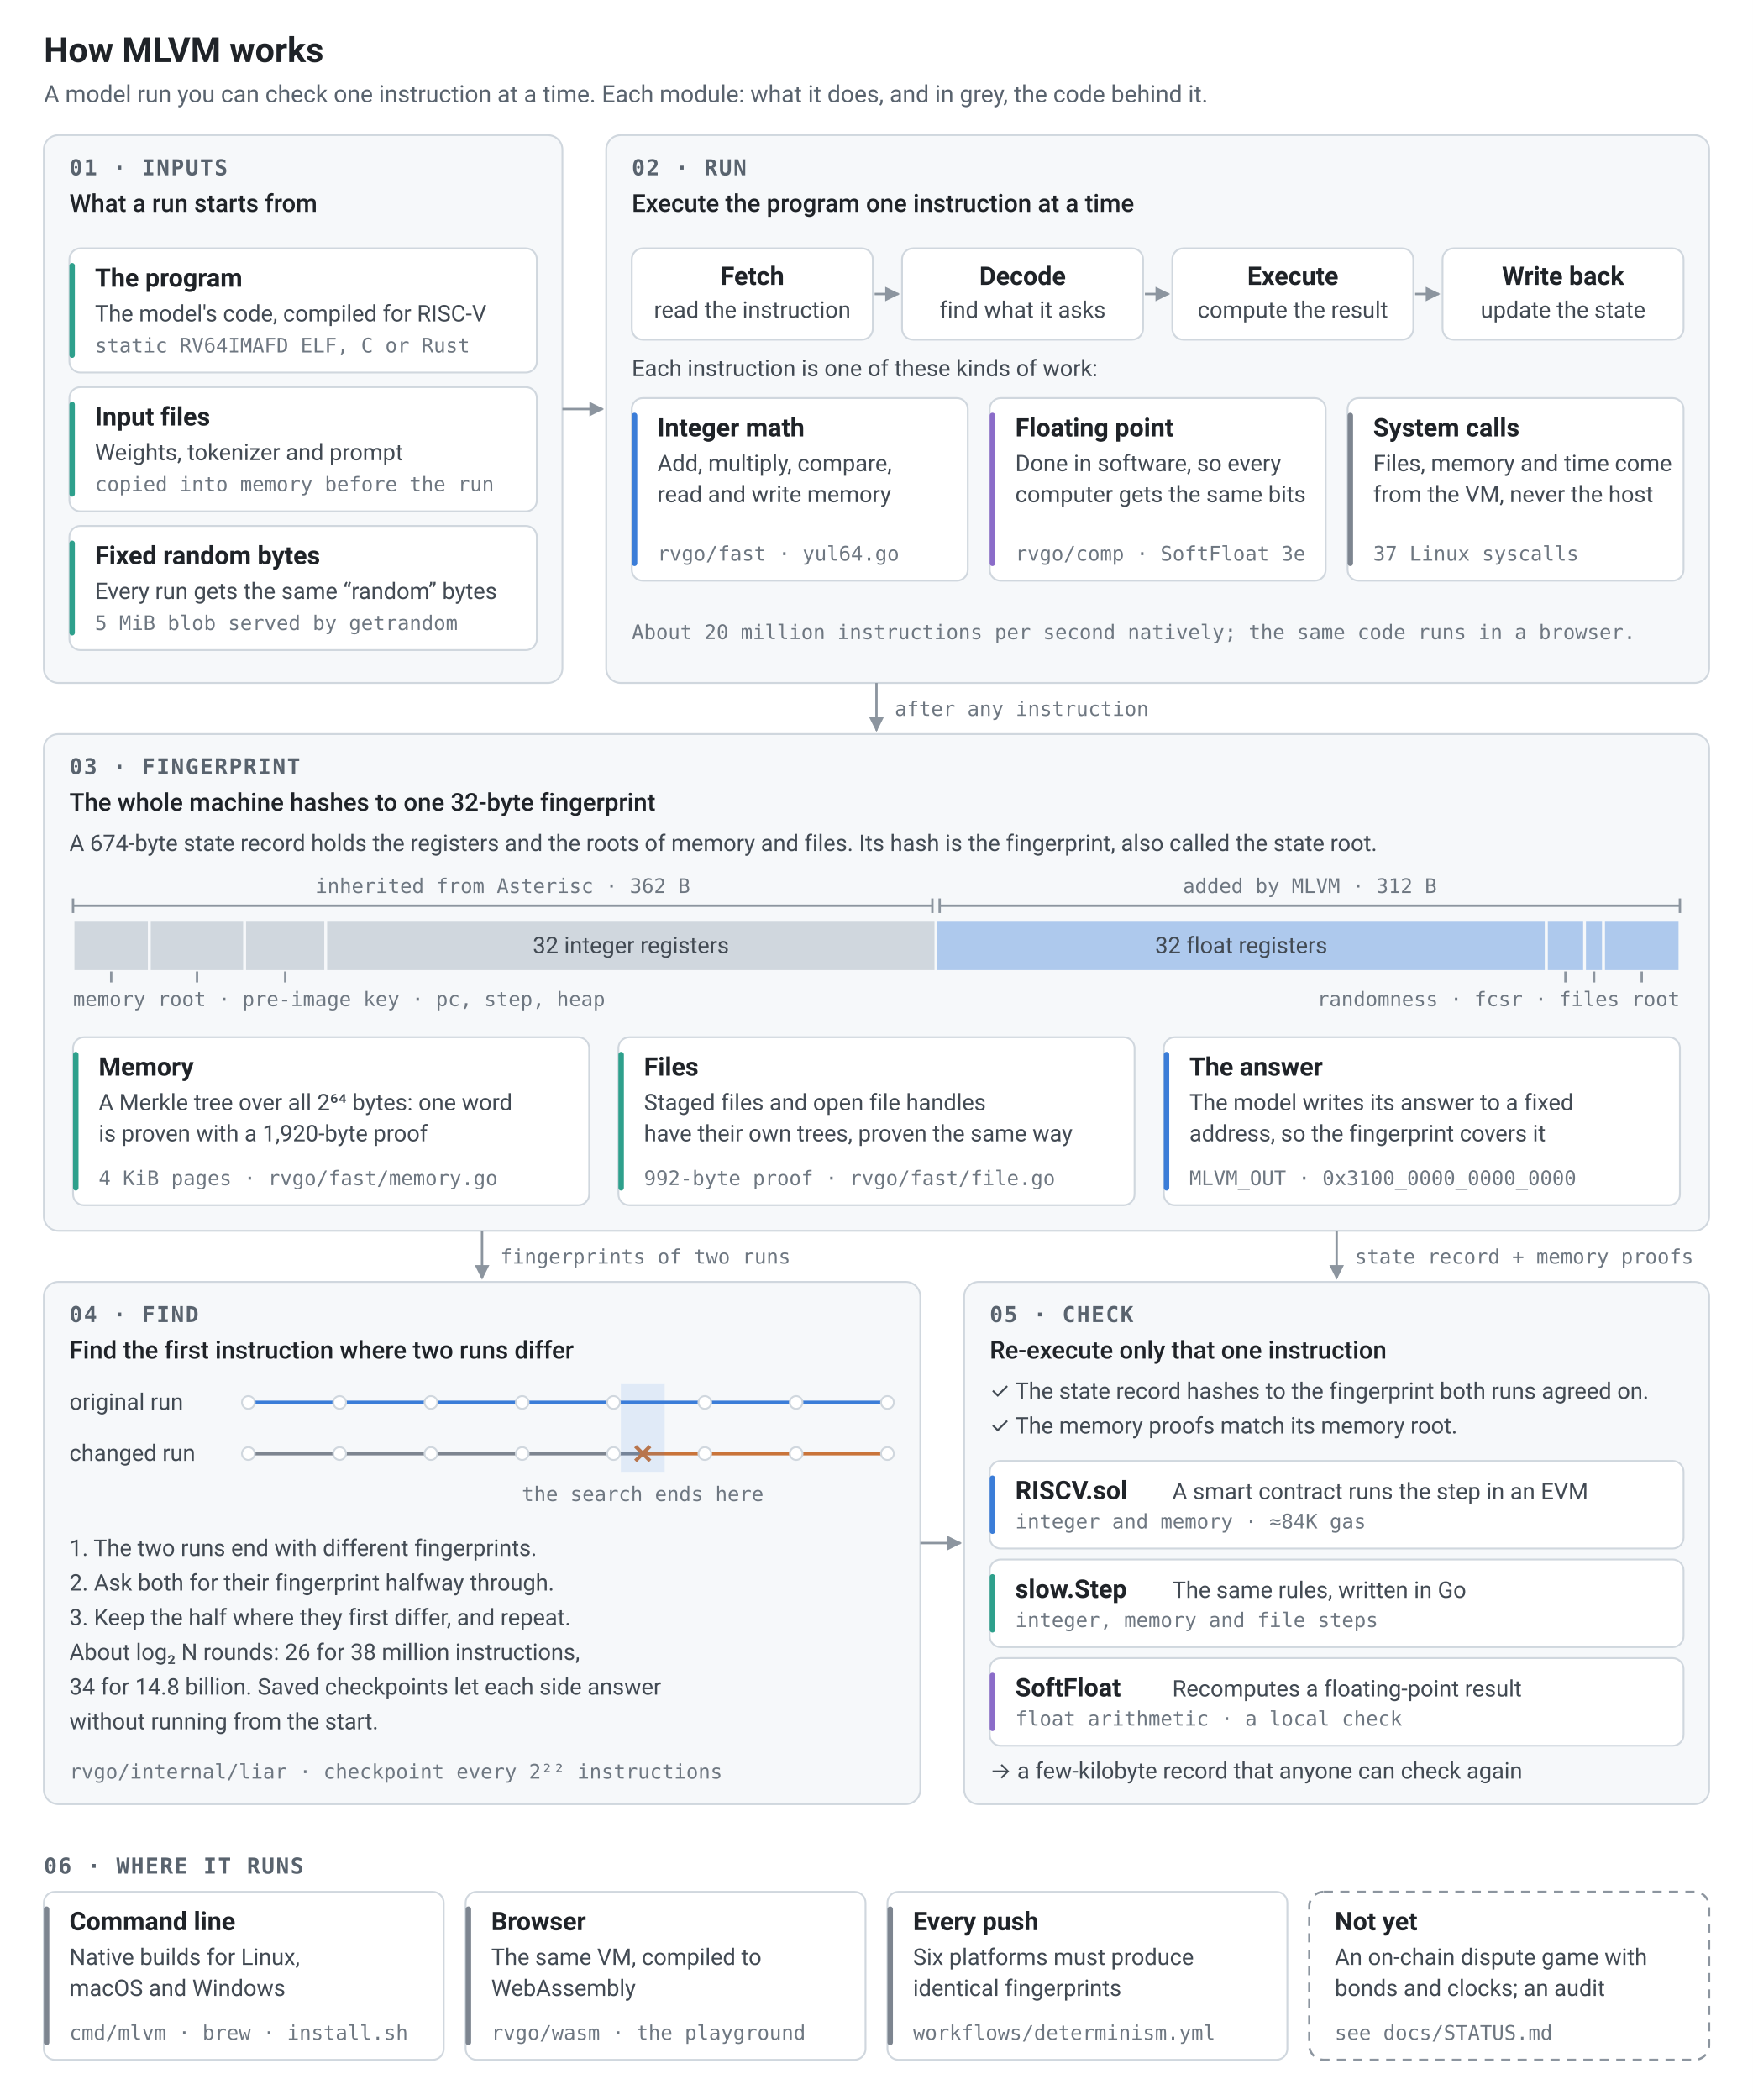
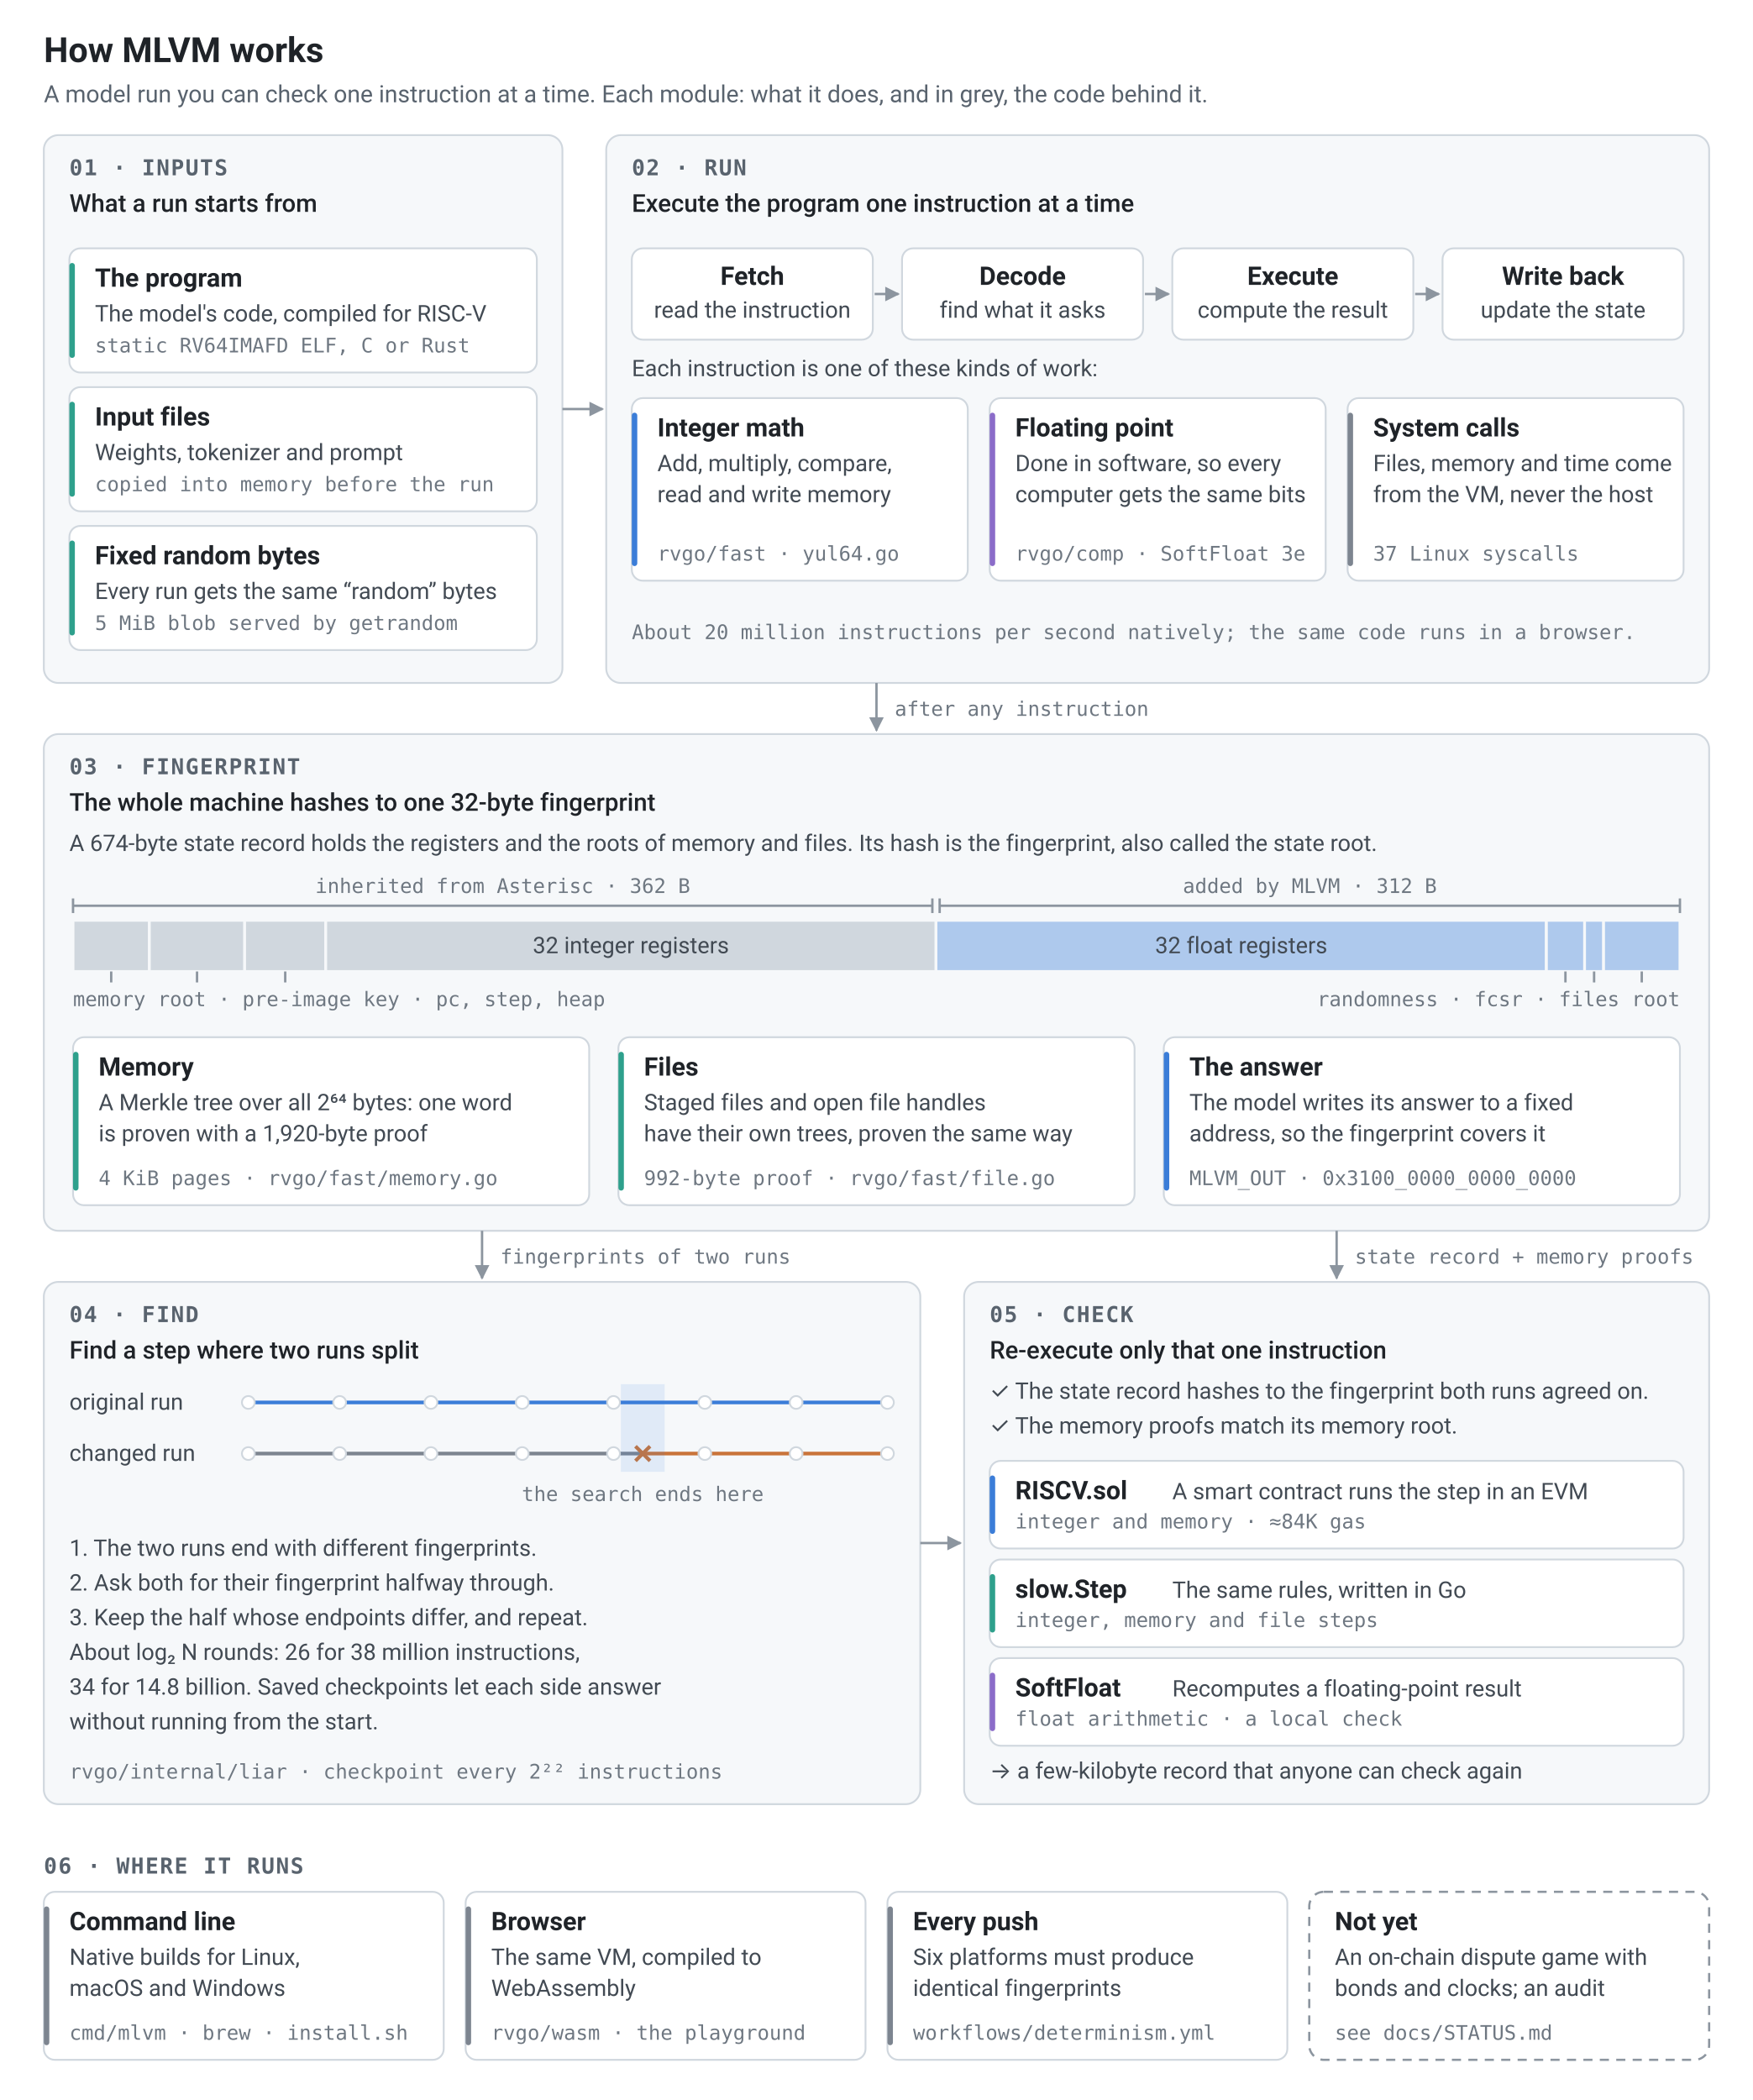
- <svg xmlns="http://www.w3.org/2000/svg" viewBox="0 0 960 1150" width="960" height="1150" role="img" aria-label="How MLVM works: the inputs of a run, executing one instruction at a time, fingerprinting the whole machine, finding the first disagreement between two runs, and checking that one instruction">
+ <svg xmlns="http://www.w3.org/2000/svg" viewBox="0 0 960 1150" width="960" height="1150" role="img" aria-label="How MLVM works: the inputs of a run, executing one instruction at a time, fingerprinting the whole machine, finding a disputed step between two runs, and checking that one instruction">
  <style>
    .bg    { fill: #ffffff; }
    .panel { fill: #f6f8fa; stroke: #d0d7de; stroke-width: 1; }
    .card  { fill: #ffffff; stroke: #d0d7de; stroke-width: 1; }
    .void  { fill: none; stroke: #8c959f; stroke-width: 1.2; stroke-dasharray: 5 4; }
    .title { fill: #1f2328; font: 600 19px ui-sans-serif, -apple-system, "Segoe UI", Roboto, sans-serif; }
    .sub   { fill: #59636e; font: 400 13px ui-sans-serif, -apple-system, "Segoe UI", Roboto, sans-serif; }
    .lbl   { fill: #1f2328; font: 500 13.5px ui-sans-serif, -apple-system, "Segoe UI", Roboto, sans-serif; }
    .hdr   { fill: #59636e; font: 700 12px ui-monospace, SFMono-Regular, Menlo, Consolas, monospace; letter-spacing: 0.06em; }
    .m     { fill: #1f2328; font: 400 12px ui-monospace, SFMono-Regular, Menlo, Consolas, monospace; }
    .mm    { fill: #59636e; font: 400 12px ui-monospace, SFMono-Regular, Menlo, Consolas, monospace; }
    .ms    { fill: #59636e; font: 400 11px ui-monospace, SFMono-Regular, Menlo, Consolas, monospace; }
    .tag   { font: 700 12px ui-monospace, SFMono-Regular, Menlo, Consolas, monospace; }
    .stage { fill: #1f2328; font: 700 12px ui-monospace, SFMono-Regular, Menlo, Consolas, monospace; }
    .wire  { stroke: #8c959f; stroke-width: 1.3; fill: none; }
    .head  { fill: #8c959f; }
    .seg   { fill: #d0d7de; stroke: #f6f8fa; stroke-width: 1.5; }
    .segn  { fill: #3b7dd8; fill-opacity: 0.38; stroke: #f6f8fa; stroke-width: 1.5; }
    .mt    { fill: #1f2328; font: 600 14px ui-sans-serif, -apple-system, "Segoe UI", Roboto, sans-serif; }
    .d     { fill: #424a53; font: 400 12.5px ui-sans-serif, -apple-system, "Segoe UI", Roboto, sans-serif; }
    .c     { fill: #6e7781; font: 400 11px ui-monospace, SFMono-Regular, Menlo, Consolas, monospace; }
    .ok    { fill: #1a7f37; font: 600 12.5px ui-sans-serif, -apple-system, "Segoe UI", Roboto, sans-serif; }
    @media (prefers-color-scheme: dark) {
      .bg    { fill: #0d1117; }
      .panel { fill: #161b22; stroke: #30363d; }
      .card  { fill: #0d1117; stroke: #30363d; }
      .void  { stroke: #6e7681; }
      .title, .lbl, .m, .stage { fill: #e6edf3; }
      .sub, .hdr, .mm, .ms { fill: #9198a1; }
      .wire  { stroke: #6e7681; }
      .head  { fill: #6e7681; }
      .seg   { fill: #30363d; stroke: #161b22; }
      .segn  { fill-opacity: 0.55; stroke: #161b22; }
      .mt    { fill: #e6edf3; }
      .d     { fill: #b7bdc8; }
      .c     { fill: #7d8590; }
      .ok    { fill: #3fb950; }
    }
  </style>
  <defs>
    <marker id="ah" viewBox="0 0 10 10" refX="9" refY="5" markerWidth="8" markerHeight="8" markerUnits="userSpaceOnUse" orient="auto-start-reverse">
      <path class="head" d="M0,0 L10,5 L0,10 z" />
    </marker>
  </defs>
  <rect class="bg" width="960" height="1150" />
  <text class="title" x="24" y="34">How MLVM works</text>
  <text class="sub" x="24" y="56">A model run you can check one instruction at a time. Each module: what it does, and in grey, the code behind it.</text>
  <rect class="panel" x="24" y="74" width="284" height="300" rx="8" />
  <text class="hdr" x="38" y="96">01 · INPUTS</text>
  <text class="lbl" x="38" y="116">What a run starts from</text>
  <rect class="card" x="38" y="136" width="256" height="68" rx="6" />
  <rect x="38" y="144" width="3" height="52" rx="1.5" fill="#2ea08c" />
  <text class="mt" x="52" y="157">The program</text>
  <text class="d" x="52" y="176">The model's code, compiled for RISC-V</text>
  <text class="c" x="52" y="193">static RV64IMAFD ELF, C or Rust</text>
  <rect class="card" x="38" y="212" width="256" height="68" rx="6" />
  <rect x="38" y="220" width="3" height="52" rx="1.5" fill="#2ea08c" />
  <text class="mt" x="52" y="233">Input files</text>
  <text class="d" x="52" y="252">Weights, tokenizer and prompt</text>
  <text class="c" x="52" y="269">copied into memory before the run</text>
  <rect class="card" x="38" y="288" width="256" height="68" rx="6" />
  <rect x="38" y="296" width="3" height="52" rx="1.5" fill="#2ea08c" />
  <text class="mt" x="52" y="309">Fixed random bytes</text>
  <text class="d" x="52" y="328">Every run gets the same “random” bytes</text>
  <text class="c" x="52" y="345">5 MiB blob served by getrandom</text>
  <line class="wire" x1="308" y1="224" x2="330" y2="224" marker-end="url(#ah)" />
  <rect class="panel" x="332" y="74" width="604" height="300" rx="8" />
  <text class="hdr" x="346" y="96">02 · RUN</text>
  <text class="lbl" x="346" y="116">Execute the program one instruction at a time</text>
  <rect class="card" x="346" y="136" width="132" height="50" rx="6" />
  <text class="mt" x="412" y="156" text-anchor="middle">Fetch</text>
  <text class="d" x="412" y="174" text-anchor="middle">read the instruction</text>
  <rect class="card" x="494" y="136" width="132" height="50" rx="6" />
  <text class="mt" x="560" y="156" text-anchor="middle">Decode</text>
  <text class="d" x="560" y="174" text-anchor="middle">find what it asks</text>
  <line class="wire" x1="479" y1="161" x2="492" y2="161" marker-end="url(#ah)" />
  <rect class="card" x="642" y="136" width="132" height="50" rx="6" />
  <text class="mt" x="708" y="156" text-anchor="middle">Execute</text>
  <text class="d" x="708" y="174" text-anchor="middle">compute the result</text>
  <line class="wire" x1="627" y1="161" x2="640" y2="161" marker-end="url(#ah)" />
  <rect class="card" x="790" y="136" width="132" height="50" rx="6" />
  <text class="mt" x="856" y="156" text-anchor="middle">Write back</text>
  <text class="d" x="856" y="174" text-anchor="middle">update the state</text>
  <line class="wire" x1="775" y1="161" x2="788" y2="161" marker-end="url(#ah)" />
  <text class="d" x="346" y="206">Each instruction is one of these kinds of work:</text>
  <rect class="card" x="346" y="218" width="184" height="100" rx="6" />
  <rect x="346" y="226" width="3" height="84" rx="1.5" fill="#3b7dd8" />
  <text class="mt" x="360" y="239">Integer math</text>
  <text class="d" x="360" y="258">Add, multiply, compare,</text>
  <text class="d" x="360" y="275">read and write memory</text>
  <text class="c" x="360" y="307">rvgo/fast · yul64.go</text>
  <rect class="card" x="542" y="218" width="184" height="100" rx="6" />
  <rect x="542" y="226" width="3" height="84" rx="1.5" fill="#8b6cc9" />
  <text class="mt" x="556" y="239">Floating point</text>
  <text class="d" x="556" y="258">Done in software, so every</text>
  <text class="d" x="556" y="275">computer gets the same bits</text>
  <text class="c" x="556" y="307">rvgo/comp · SoftFloat 3e</text>
  <rect class="card" x="738" y="218" width="184" height="100" rx="6" />
  <rect x="738" y="226" width="3" height="84" rx="1.5" fill="#7d8590" />
  <text class="mt" x="752" y="239">System calls</text>
  <text class="d" x="752" y="258">Files, memory and time come</text>
  <text class="d" x="752" y="275">from the VM, never the host</text>
  <text class="c" x="752" y="307">37 Linux syscalls</text>
  <text class="c" x="346" y="350">About 20 million instructions per second natively; the same code runs in a browser.</text>
  <line class="wire" x1="480" y1="374" x2="480" y2="400" marker-end="url(#ah)" />
  <text class="c" x="490" y="392">after any instruction</text>
  <rect class="panel" x="24" y="402" width="912" height="272" rx="8" />
  <text class="hdr" x="38" y="424">03 · FINGERPRINT</text>
  <text class="lbl" x="38" y="444">The whole machine hashes to one 32-byte fingerprint</text>
  <text class="d" x="38" y="466">A 674-byte state record holds the registers and the roots of memory and files. Its hash is the fingerprint, also called the state root.</text>
  <line class="wire" x1="40.0" y1="496" x2="510.6" y2="496" />
  <line class="wire" x1="40.0" y1="492" x2="40.0" y2="500" />
  <line class="wire" x1="510.6" y1="492" x2="510.6" y2="500" />
  <text class="c" x="275.32" y="489" text-anchor="middle">inherited from Asterisc · 362 B</text>
  <line class="wire" x1="514.6" y1="496" x2="920.0" y2="496" />
  <line class="wire" x1="514.6" y1="492" x2="514.6" y2="500" />
  <line class="wire" x1="920.0" y1="492" x2="920.0" y2="500" />
  <text class="c" x="717.32" y="489" text-anchor="middle">added by MLVM · 312 B</text>
  <rect class="seg" x="40.0" y="504" width="41.8" height="28" />
  <rect class="seg" x="81.8" y="504" width="52.2" height="28" />
  <rect class="seg" x="134.0" y="504" width="44.4" height="28" />
  <rect class="seg" x="178.4" y="504" width="334.2" height="28" />
  <text class="d" x="345.519" y="522" text-anchor="middle">32 integer registers</text>
  <rect class="segn" x="512.6" y="504" width="334.2" height="28" />
  <text class="d" x="679.763" y="522" text-anchor="middle">32 float registers</text>
  <rect class="segn" x="846.9" y="504" width="20.9" height="28" />
  <rect class="segn" x="867.8" y="504" width="10.4" height="28" />
  <rect class="segn" x="878.2" y="504" width="41.8" height="28" />
  <line class="wire" x1="60.9" y1="532" x2="60.9" y2="538" />
  <line class="wire" x1="107.9" y1="532" x2="107.9" y2="538" />
  <line class="wire" x1="156.2" y1="532" x2="156.2" y2="538" />
  <line class="wire" x1="857.3" y1="532" x2="857.3" y2="538" />
  <line class="wire" x1="873.0" y1="532" x2="873.0" y2="538" />
  <line class="wire" x1="899.1" y1="532" x2="899.1" y2="538" />
  <text class="c" x="40" y="551">memory root · pre-image key · pc, step, heap</text>
  <text class="c" x="920" y="551" text-anchor="end">randomness · fcsr · files root</text>
  <rect class="card" x="40" y="568" width="282.667" height="92" rx="6" />
  <rect x="40" y="576" width="3" height="76" rx="1.5" fill="#2ea08c" />
  <text class="mt" x="54" y="589">Memory</text>
  <text class="d" x="54" y="608">A Merkle tree over all 2⁶⁴ bytes: one word</text>
  <text class="d" x="54" y="625">is proven with a 1,920-byte proof</text>
  <text class="c" x="54" y="649">4 KiB pages · rvgo/fast/memory.go</text>
  <rect class="card" x="338.667" y="568" width="282.667" height="92" rx="6" />
  <rect x="338.667" y="576" width="3" height="76" rx="1.5" fill="#2ea08c" />
  <text class="mt" x="352.667" y="589">Files</text>
  <text class="d" x="352.667" y="608">Staged files and open file handles</text>
  <text class="d" x="352.667" y="625">have their own trees, proven the same way</text>
  <text class="c" x="352.667" y="649">992-byte proof · rvgo/fast/file.go</text>
  <rect class="card" x="637.333" y="568" width="282.667" height="92" rx="6" />
  <rect x="637.333" y="576" width="3" height="76" rx="1.5" fill="#3b7dd8" />
  <text class="mt" x="651.333" y="589">The answer</text>
  <text class="d" x="651.333" y="608">The model writes its answer to a fixed</text>
  <text class="d" x="651.333" y="625">address, so the fingerprint covers it</text>
  <text class="c" x="651.333" y="649">MLVM_OUT · 0x3100_0000_0000_0000</text>
  <line class="wire" x1="264" y1="674" x2="264" y2="700" marker-end="url(#ah)" />
  <text class="c" x="274" y="692">fingerprints of two runs</text>
  <line class="wire" x1="732" y1="674" x2="732" y2="700" marker-end="url(#ah)" />
  <text class="c" x="742" y="692">state record + memory proofs</text>
  <rect class="panel" x="24" y="702" width="480" height="286" rx="8" />
  <text class="hdr" x="38" y="724">04 · FIND</text>
-   <text class="lbl" x="38" y="744">Find the first instruction where two runs differ</text>
+   <text class="lbl" x="38" y="744">Find a step where two runs split</text>
  <text class="d" x="38" y="772" fill="#3b7dd8">original run</text>
  <line x1="136" y1="768" x2="486" y2="768" stroke="#3b7dd8" stroke-width="2" />
  <circle class="card" cx="136" cy="768" r="3.5" />
  <circle class="card" cx="186" cy="768" r="3.5" />
  <circle class="card" cx="236" cy="768" r="3.5" />
  <circle class="card" cx="286" cy="768" r="3.5" />
  <circle class="card" cx="336" cy="768" r="3.5" />
  <circle class="card" cx="386" cy="768" r="3.5" />
  <circle class="card" cx="436" cy="768" r="3.5" />
  <circle class="card" cx="486" cy="768" r="3.5" />
  <text class="d" x="38" y="800" fill="#c9743a">changed run</text>
  <line x1="136" y1="796" x2="352" y2="796" stroke="#7d8590" stroke-width="2" />
  <line x1="352" y1="796" x2="486" y2="796" stroke="#c9743a" stroke-width="2" />
  <circle class="card" cx="136" cy="796" r="3.5" />
  <circle class="card" cx="186" cy="796" r="3.5" />
  <circle class="card" cx="236" cy="796" r="3.5" />
  <circle class="card" cx="286" cy="796" r="3.5" />
  <circle class="card" cx="336" cy="796" r="3.5" />
  <circle class="card" cx="386" cy="796" r="3.5" />
  <circle class="card" cx="436" cy="796" r="3.5" />
  <circle class="card" cx="486" cy="796" r="3.5" />
  <path d="M348,792 l8,8 m0,-8 l-8,8" stroke="#c9743a" stroke-width="2" />
  <rect x="340" y="758" width="24" height="48" fill="#3b7dd8" fill-opacity="0.12" />
  <text class="c" x="352" y="822" text-anchor="middle">the search ends here</text>
  <text class="d" x="38" y="852">1. The two runs end with different fingerprints.</text>
  <text class="d" x="38" y="871">2. Ask both for their fingerprint halfway through.</text>
-   <text class="d" x="38" y="890">3. Keep the half where they first differ, and repeat.</text>
+   <text class="d" x="38" y="890">3. Keep the half whose endpoints differ, and repeat.</text>
  <text class="d" x="38" y="909">About log₂ N rounds: 26 for 38 million instructions,</text>
  <text class="d" x="38" y="928">34 for 14.8 billion. Saved checkpoints let each side answer</text>
  <text class="d" x="38" y="947">without running from the start.</text>
  <text class="c" x="38" y="974">rvgo/internal/liar · checkpoint every 2²² instructions</text>
  <line class="wire" x1="504" y1="845" x2="526" y2="845" marker-end="url(#ah)" />
  <rect class="panel" x="528" y="702" width="408" height="286" rx="8" />
  <text class="hdr" x="542" y="724">05 · CHECK</text>
  <text class="lbl" x="542" y="744">Re-execute only that one instruction</text>
  <text class="d" x="542" y="766">✓ The state record hashes to the fingerprint both runs agreed on.</text>
  <text class="d" x="542" y="785">✓ The memory proofs match its memory root.</text>
  <rect class="card" x="542" y="800" width="380" height="48" rx="6" />
  <rect x="542" y="808" width="3" height="32" rx="1.5" fill="#3b7dd8" />
  <text class="mt" x="556" y="821">RISCV.sol</text>
  <text class="c" x="556" y="837">integer and memory · ≈84K gas</text>
  <text class="d" x="642" y="821">A smart contract runs the step in an EVM</text>
  <rect class="card" x="542" y="854" width="380" height="48" rx="6" />
  <rect x="542" y="862" width="3" height="32" rx="1.5" fill="#2ea08c" />
  <text class="mt" x="556" y="875">slow.Step</text>
  <text class="c" x="556" y="891">integer, memory and file steps</text>
  <text class="d" x="642" y="875">The same rules, written in Go</text>
  <rect class="card" x="542" y="908" width="380" height="48" rx="6" />
  <rect x="542" y="916" width="3" height="32" rx="1.5" fill="#8b6cc9" />
  <text class="mt" x="556" y="929">SoftFloat</text>
  <text class="c" x="556" y="945">float arithmetic · a local check</text>
  <text class="d" x="642" y="929">Recomputes a floating-point result</text>
  <text class="d" x="542" y="974">→ a few-kilobyte record that anyone can check again</text>
  <text class="hdr" x="24" y="1026">06 · WHERE IT RUNS</text>
  <rect class="card" x="24" y="1036" width="219" height="92" rx="6" />
  <rect x="24" y="1044" width="3" height="76" rx="1.5" fill="#7d8590" />
  <text class="mt" x="38" y="1057">Command line</text>
  <text class="d" x="38" y="1076">Native builds for Linux,</text>
  <text class="d" x="38" y="1093">macOS and Windows</text>
  <text class="c" x="38" y="1117">cmd/mlvm · brew · install.sh</text>
  <rect class="card" x="255" y="1036" width="219" height="92" rx="6" />
  <rect x="255" y="1044" width="3" height="76" rx="1.5" fill="#7d8590" />
  <text class="mt" x="269" y="1057">Browser</text>
  <text class="d" x="269" y="1076">The same VM, compiled to</text>
  <text class="d" x="269" y="1093">WebAssembly</text>
  <text class="c" x="269" y="1117">rvgo/wasm · the playground</text>
  <rect class="card" x="486" y="1036" width="219" height="92" rx="6" />
  <rect x="486" y="1044" width="3" height="76" rx="1.5" fill="#7d8590" />
  <text class="mt" x="500" y="1057">Every push</text>
  <text class="d" x="500" y="1076">Six platforms must produce</text>
  <text class="d" x="500" y="1093">identical fingerprints</text>
  <text class="c" x="500" y="1117">workflows/determinism.yml</text>
  <rect class="void" x="717" y="1036" width="219" height="92" rx="8" />
  <text class="mt" x="731" y="1057">Not yet</text>
  <text class="d" x="731" y="1076">An on-chain dispute game with</text>
  <text class="d" x="731" y="1093">bonds and clocks; an audit</text>
  <text class="c" x="731" y="1117">see docs/STATUS.md</text>
</svg>
